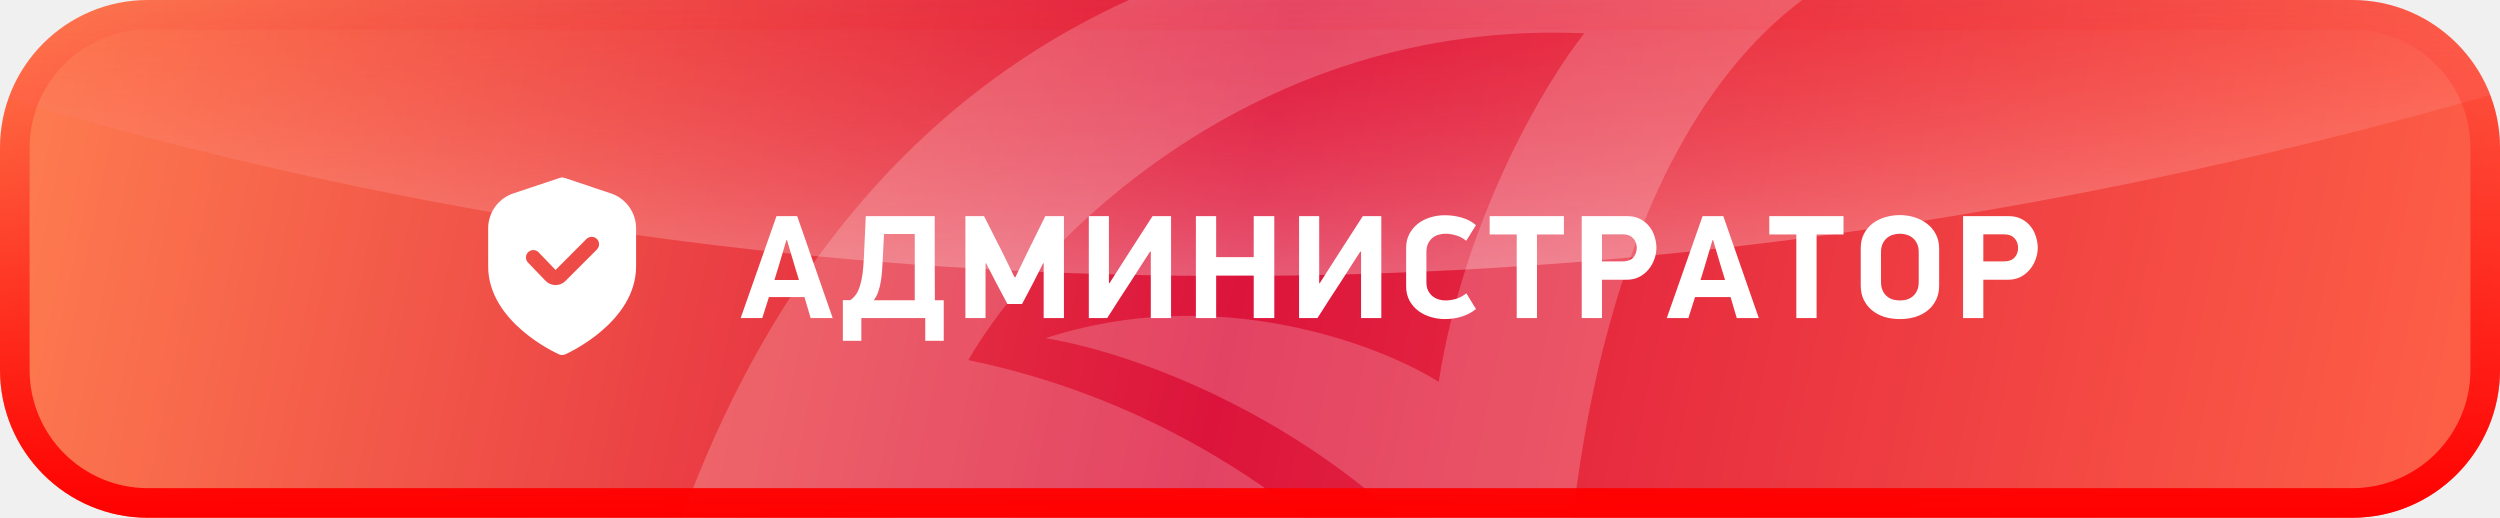
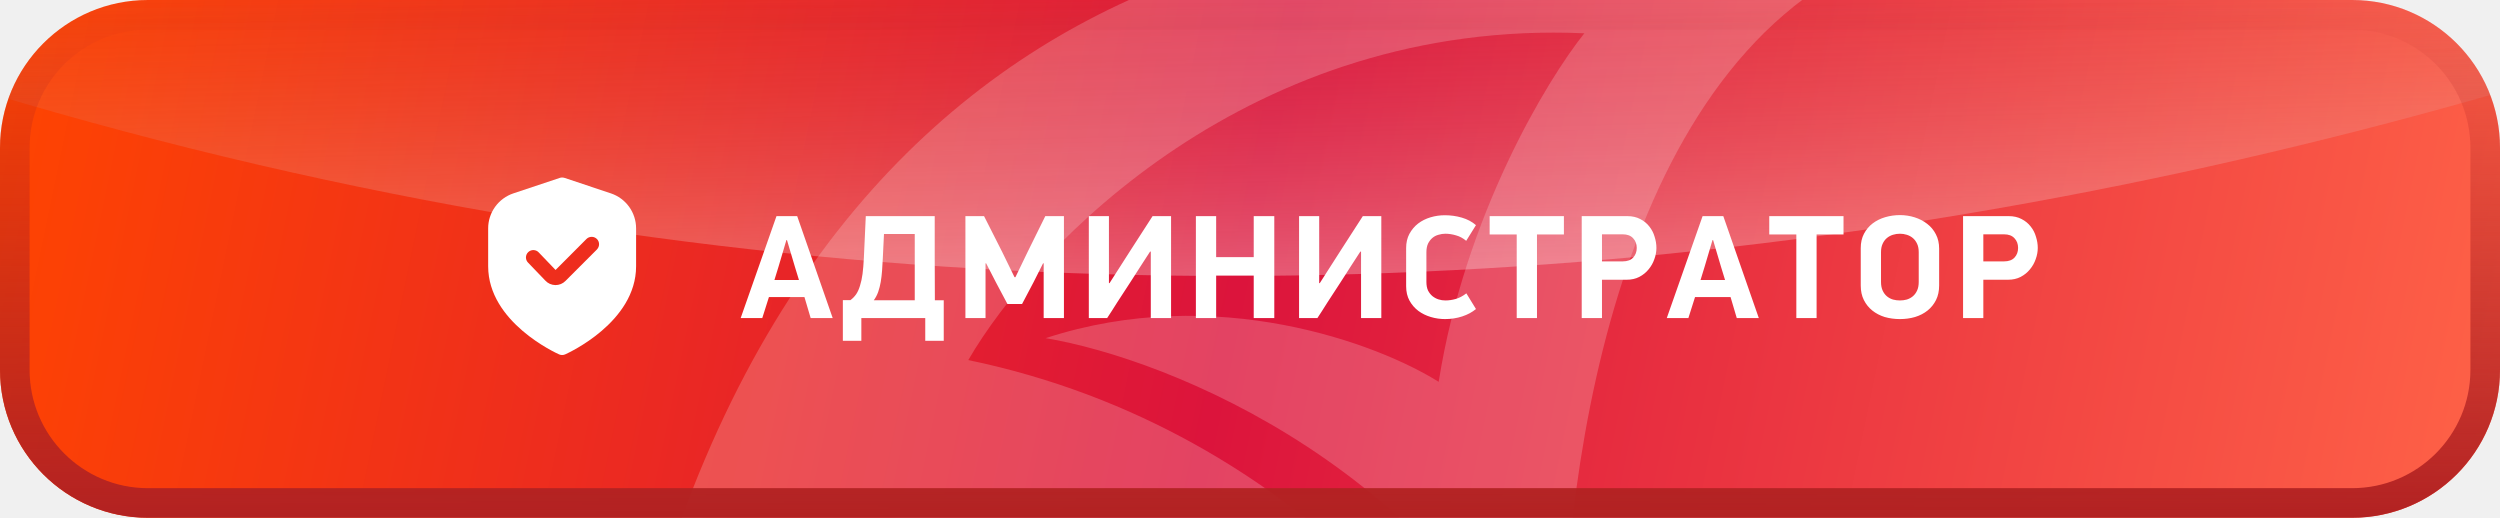
<svg xmlns="http://www.w3.org/2000/svg" width="169" height="35" viewBox="0 0 169 35" fill="none">
  <g clip-path="url(#clip0_7689_289)">
    <rect width="169" height="35" rx="10" fill="url(#paint0_linear_7689_289)" />
    <mask id="mask0_7689_289" style="mask-type:alpha" maskUnits="userSpaceOnUse" x="0" y="0" width="169" height="35">
      <rect width="169" height="35" rx="10" fill="#2A2A2A" />
    </mask>
    <g mask="url(#mask0_7689_289)">
      <path d="M65.456 24.341C88.316 29.085 100.856 46.844 104.268 55.131C84.92 35.048 57.375 33.465 46.021 35.183C62.718 -10.647 104.582 -8.106 123.427 -1.108C107.52 8.944 105.026 37.579 105.767 50.64C97.786 31.768 79.053 24.257 70.685 22.86C82.197 19.09 93.195 23.258 97.255 25.813C99.032 14.58 104.561 5.424 107.103 2.25C84.597 1.267 69.961 16.568 65.456 24.341Z" fill="white" fill-opacity="0.2" />
      <path d="M-23.421 -77.677C80.493 -158.518 99.819 -279.576 96.492 -330C48.48 -180.255 -87 -103.77 -148.738 -84.246C49.692 106.215 255.27 -10.706 333.256 -92.974C227.758 -104.311 143.954 -243.042 115.239 -310.991C121.754 -195.636 45.612 -111.052 6.728 -83.18C74.366 -92.715 119.672 -141.149 133.87 -164.175C170.789 -111.737 221.531 -79.135 242.286 -69.389C130.82 -8.474 18.704 -49.533 -23.421 -77.677Z" fill="url(#paint1_linear_7689_289)" fill-opacity="0.3" style="mix-blend-mode:overlay" />
    </g>
    <g clip-path="url(#clip1_7689_289)">
      <path d="M41.291 13.07L38.158 12.025C38.055 11.991 37.945 11.991 37.842 12.025L34.709 13.07C34.212 13.235 33.778 13.554 33.471 13.979C33.164 14.405 32.999 14.917 33 15.441V18C33 21.782 37.6 23.87 37.797 23.957C37.861 23.985 37.93 24 38 24C38.07 24 38.139 23.985 38.203 23.957C38.4 23.87 43 21.782 43 18V15.441C43.001 14.917 42.836 14.405 42.529 13.979C42.222 13.554 41.788 13.235 41.291 13.07ZM40.359 16.858L38.223 18.994C38.136 19.082 38.032 19.152 37.917 19.2C37.802 19.247 37.679 19.271 37.556 19.271H37.539C37.412 19.269 37.288 19.241 37.172 19.19C37.056 19.138 36.953 19.064 36.867 18.971L35.714 17.771C35.664 17.725 35.624 17.669 35.596 17.606C35.569 17.544 35.554 17.477 35.554 17.409C35.553 17.34 35.566 17.273 35.593 17.21C35.619 17.147 35.658 17.091 35.708 17.044C35.757 16.996 35.815 16.96 35.879 16.936C35.943 16.912 36.011 16.902 36.079 16.905C36.147 16.909 36.213 16.926 36.274 16.956C36.336 16.986 36.39 17.028 36.434 17.08L37.556 18.25L39.65 16.15C39.744 16.059 39.871 16.009 40.002 16.01C40.133 16.011 40.258 16.063 40.351 16.156C40.444 16.249 40.496 16.374 40.497 16.505C40.498 16.636 40.448 16.763 40.357 16.857L40.359 16.858Z" fill="white" />
    </g>
    <path d="M54.38 20.08H51.98L51.53 21.5H50.07L52.49 14.61H53.89L56.29 21.5H54.8L54.38 20.08ZM52.35 18.93H54.01L53.74 18.05L53.2 16.23H53.16L52.63 18.02L52.35 18.93ZM57.487 20.29C57.64 20.177 57.77 20.043 57.877 19.89C57.984 19.73 58.07 19.537 58.137 19.31C58.21 19.083 58.267 18.82 58.307 18.52C58.347 18.213 58.377 17.853 58.397 17.44L58.527 14.61H63.187C63.187 15.563 63.187 16.513 63.187 17.46C63.194 18.4 63.197 19.347 63.197 20.3H63.797V23.04H62.547V21.5H58.227V23.04H56.977V20.29H57.487ZM59.757 15.82L59.677 17.47C59.664 17.763 59.647 18.043 59.627 18.31C59.607 18.57 59.577 18.82 59.537 19.06C59.497 19.293 59.44 19.517 59.367 19.73C59.294 19.937 59.194 20.127 59.067 20.3H61.837V15.82H59.757ZM70.512 17.8L69.872 19.07L69.092 20.55H68.102L67.332 19.1L66.662 17.8H66.622V21.5H65.262V14.61H66.522L67.752 17.04L68.582 18.74H68.642L69.482 17L70.662 14.61H71.922V21.5H70.552V17.8H70.512ZM77.744 17.01L77.064 18.06C76.984 18.187 76.884 18.343 76.764 18.53C76.65 18.71 76.524 18.907 76.384 19.12C76.244 19.333 76.1 19.553 75.954 19.78C75.807 20.007 75.664 20.227 75.524 20.44C75.39 20.653 75.264 20.853 75.144 21.04C75.024 21.22 74.924 21.373 74.844 21.5H73.604V14.61H74.964V19.14H75.004L76.444 16.89L77.914 14.61H79.164V21.5H77.794V17.01H77.744ZM84.752 21.5V18.62H82.212V21.5H80.842V14.61H82.212V17.38H84.752V14.61H86.142V21.5H84.752ZM91.957 17.01L91.277 18.06C91.197 18.187 91.097 18.343 90.977 18.53C90.863 18.71 90.737 18.907 90.597 19.12C90.457 19.333 90.313 19.553 90.167 19.78C90.02 20.007 89.877 20.227 89.737 20.44C89.603 20.653 89.477 20.853 89.357 21.04C89.237 21.22 89.137 21.373 89.057 21.5H87.817V14.61H89.177V19.14H89.217L90.657 16.89L92.127 14.61H93.377V21.5H92.007V17.01H91.957ZM99.115 16.28C98.901 16.1 98.671 15.977 98.425 15.91C98.178 15.837 97.938 15.8 97.705 15.8C97.551 15.8 97.398 15.823 97.245 15.87C97.091 15.91 96.955 15.98 96.835 16.08C96.715 16.18 96.615 16.31 96.535 16.47C96.461 16.63 96.425 16.823 96.425 17.05V19.06C96.425 19.287 96.461 19.48 96.535 19.64C96.615 19.793 96.715 19.92 96.835 20.02C96.961 20.12 97.098 20.193 97.245 20.24C97.398 20.287 97.551 20.31 97.705 20.31C97.938 20.31 98.171 20.277 98.405 20.21C98.645 20.143 98.885 20.017 99.125 19.83L99.775 20.89C99.521 21.103 99.211 21.27 98.845 21.39C98.478 21.51 98.091 21.57 97.685 21.57C97.358 21.57 97.038 21.523 96.725 21.43C96.411 21.337 96.131 21.2 95.885 21.02C95.638 20.833 95.438 20.603 95.285 20.33C95.131 20.05 95.055 19.723 95.055 19.35V16.77C95.055 16.403 95.128 16.083 95.275 15.81C95.428 15.53 95.625 15.297 95.865 15.11C96.111 14.923 96.391 14.783 96.705 14.69C97.018 14.597 97.338 14.55 97.665 14.55C98.065 14.55 98.448 14.603 98.815 14.71C99.188 14.817 99.508 14.987 99.775 15.22L99.115 16.28ZM103.9 15.85V21.5H102.53V15.85H100.7V14.61H105.72V15.85H103.9ZM108.294 17.67H109.694C110.007 17.67 110.244 17.583 110.404 17.41C110.564 17.237 110.644 17.02 110.644 16.76C110.644 16.493 110.56 16.273 110.394 16.1C110.234 15.927 110 15.84 109.694 15.84H108.294V17.67ZM110.004 14.61C110.344 14.61 110.637 14.677 110.884 14.81C111.13 14.937 111.334 15.103 111.494 15.31C111.66 15.517 111.78 15.75 111.854 16.01C111.934 16.263 111.974 16.513 111.974 16.76C111.974 17.013 111.927 17.267 111.834 17.52C111.747 17.773 111.617 18.003 111.444 18.21C111.277 18.417 111.067 18.587 110.814 18.72C110.567 18.847 110.284 18.91 109.964 18.91H108.294V21.5H106.924V14.61H110.004ZM116.985 20.08H114.585L114.135 21.5H112.675L115.095 14.61H116.495L118.895 21.5H117.405L116.985 20.08ZM114.955 18.93H116.615L116.345 18.05L115.805 16.23H115.765L115.235 18.02L114.955 18.93ZM122.802 15.85V21.5H121.432V15.85H119.602V14.61H124.622V15.85H122.802ZM131.086 19.3C131.086 19.673 131.016 20 130.876 20.28C130.736 20.56 130.546 20.797 130.306 20.99C130.066 21.183 129.783 21.33 129.456 21.43C129.136 21.523 128.796 21.57 128.436 21.57C128.076 21.57 127.733 21.523 127.406 21.43C127.086 21.33 126.806 21.183 126.566 20.99C126.326 20.797 126.136 20.56 125.996 20.28C125.856 20 125.786 19.673 125.786 19.3V16.77C125.786 16.403 125.859 16.08 126.006 15.8C126.153 15.52 126.349 15.287 126.596 15.1C126.843 14.913 127.126 14.773 127.446 14.68C127.766 14.587 128.096 14.54 128.436 14.54C128.776 14.54 129.106 14.59 129.426 14.69C129.746 14.79 130.029 14.937 130.276 15.13C130.523 15.317 130.719 15.553 130.866 15.84C131.013 16.12 131.086 16.443 131.086 16.81V19.3ZM129.706 17.05C129.706 16.823 129.669 16.633 129.596 16.48C129.523 16.32 129.426 16.19 129.306 16.09C129.186 15.99 129.049 15.917 128.896 15.87C128.749 15.823 128.596 15.8 128.436 15.8C128.276 15.8 128.119 15.823 127.966 15.87C127.813 15.917 127.676 15.99 127.556 16.09C127.436 16.19 127.339 16.32 127.266 16.48C127.193 16.633 127.156 16.823 127.156 17.05V19.06C127.156 19.287 127.193 19.48 127.266 19.64C127.339 19.8 127.436 19.93 127.556 20.03C127.676 20.13 127.813 20.203 127.966 20.25C128.119 20.29 128.276 20.31 128.436 20.31C128.596 20.31 128.749 20.29 128.896 20.25C129.049 20.203 129.186 20.13 129.306 20.03C129.426 19.93 129.523 19.8 129.596 19.64C129.669 19.48 129.706 19.287 129.706 19.06V17.05ZM134.073 17.67H135.473C135.786 17.67 136.023 17.583 136.183 17.41C136.343 17.237 136.423 17.02 136.423 16.76C136.423 16.493 136.34 16.273 136.173 16.1C136.013 15.927 135.78 15.84 135.473 15.84H134.073V17.67ZM135.783 14.61C136.123 14.61 136.416 14.677 136.663 14.81C136.91 14.937 137.113 15.103 137.273 15.31C137.44 15.517 137.56 15.75 137.633 16.01C137.713 16.263 137.753 16.513 137.753 16.76C137.753 17.013 137.706 17.267 137.613 17.52C137.526 17.773 137.396 18.003 137.223 18.21C137.056 18.417 136.846 18.587 136.593 18.72C136.346 18.847 136.063 18.91 135.743 18.91H134.073V21.5H132.703V14.61H135.783Z" fill="white" />
    <rect x="1" y="1" width="167" height="33" rx="9" stroke="url(#paint2_linear_7689_289)" stroke-width="2" />
  </g>
  <defs>
    <linearGradient id="paint0_linear_7689_289" x1="169" y1="35" x2="1.12391e-06" y2="-5.4269e-06" gradientUnits="userSpaceOnUse">
      <stop stop-color="#FF6347" />
      <stop offset="0.502" stop-color="#DC143C" />
-       <stop offset="1" stop-color="#FF7F50" />
+       <stop offset="1" stop-color="#FF4500" />
    </linearGradient>
    <linearGradient id="paint1_linear_7689_289" x1="94.234" y1="19.003" x2="93.536" y2="-9.081" gradientUnits="userSpaceOnUse">
      <stop stop-color="white" />
-       <stop offset="1" stop-color="#FF0000" stop-opacity="0" />
+       <stop offset="1" stop-color="#B22222" stop-opacity="0" />
    </linearGradient>
    <linearGradient id="paint2_linear_7689_289" x1="84" y1="35" x2="84" y2="-4.8126e-06" gradientUnits="userSpaceOnUse">
-       <stop stop-color="#FF0000" />
-       <stop offset="1" stop-color="#FF0000" stop-opacity="0" />
+       <stop stop-color="#B22222" />
+       <stop offset="1" stop-color="#B22222" stop-opacity="0" />
    </linearGradient>
    <clipPath id="clip0_7689_289">
      <rect width="169" height="35" fill="white" />
    </clipPath>
    <clipPath id="clip1_7689_289">
      <rect width="12" height="12" fill="white" transform="translate(32 12)" />
    </clipPath>
  </defs>
</svg>
